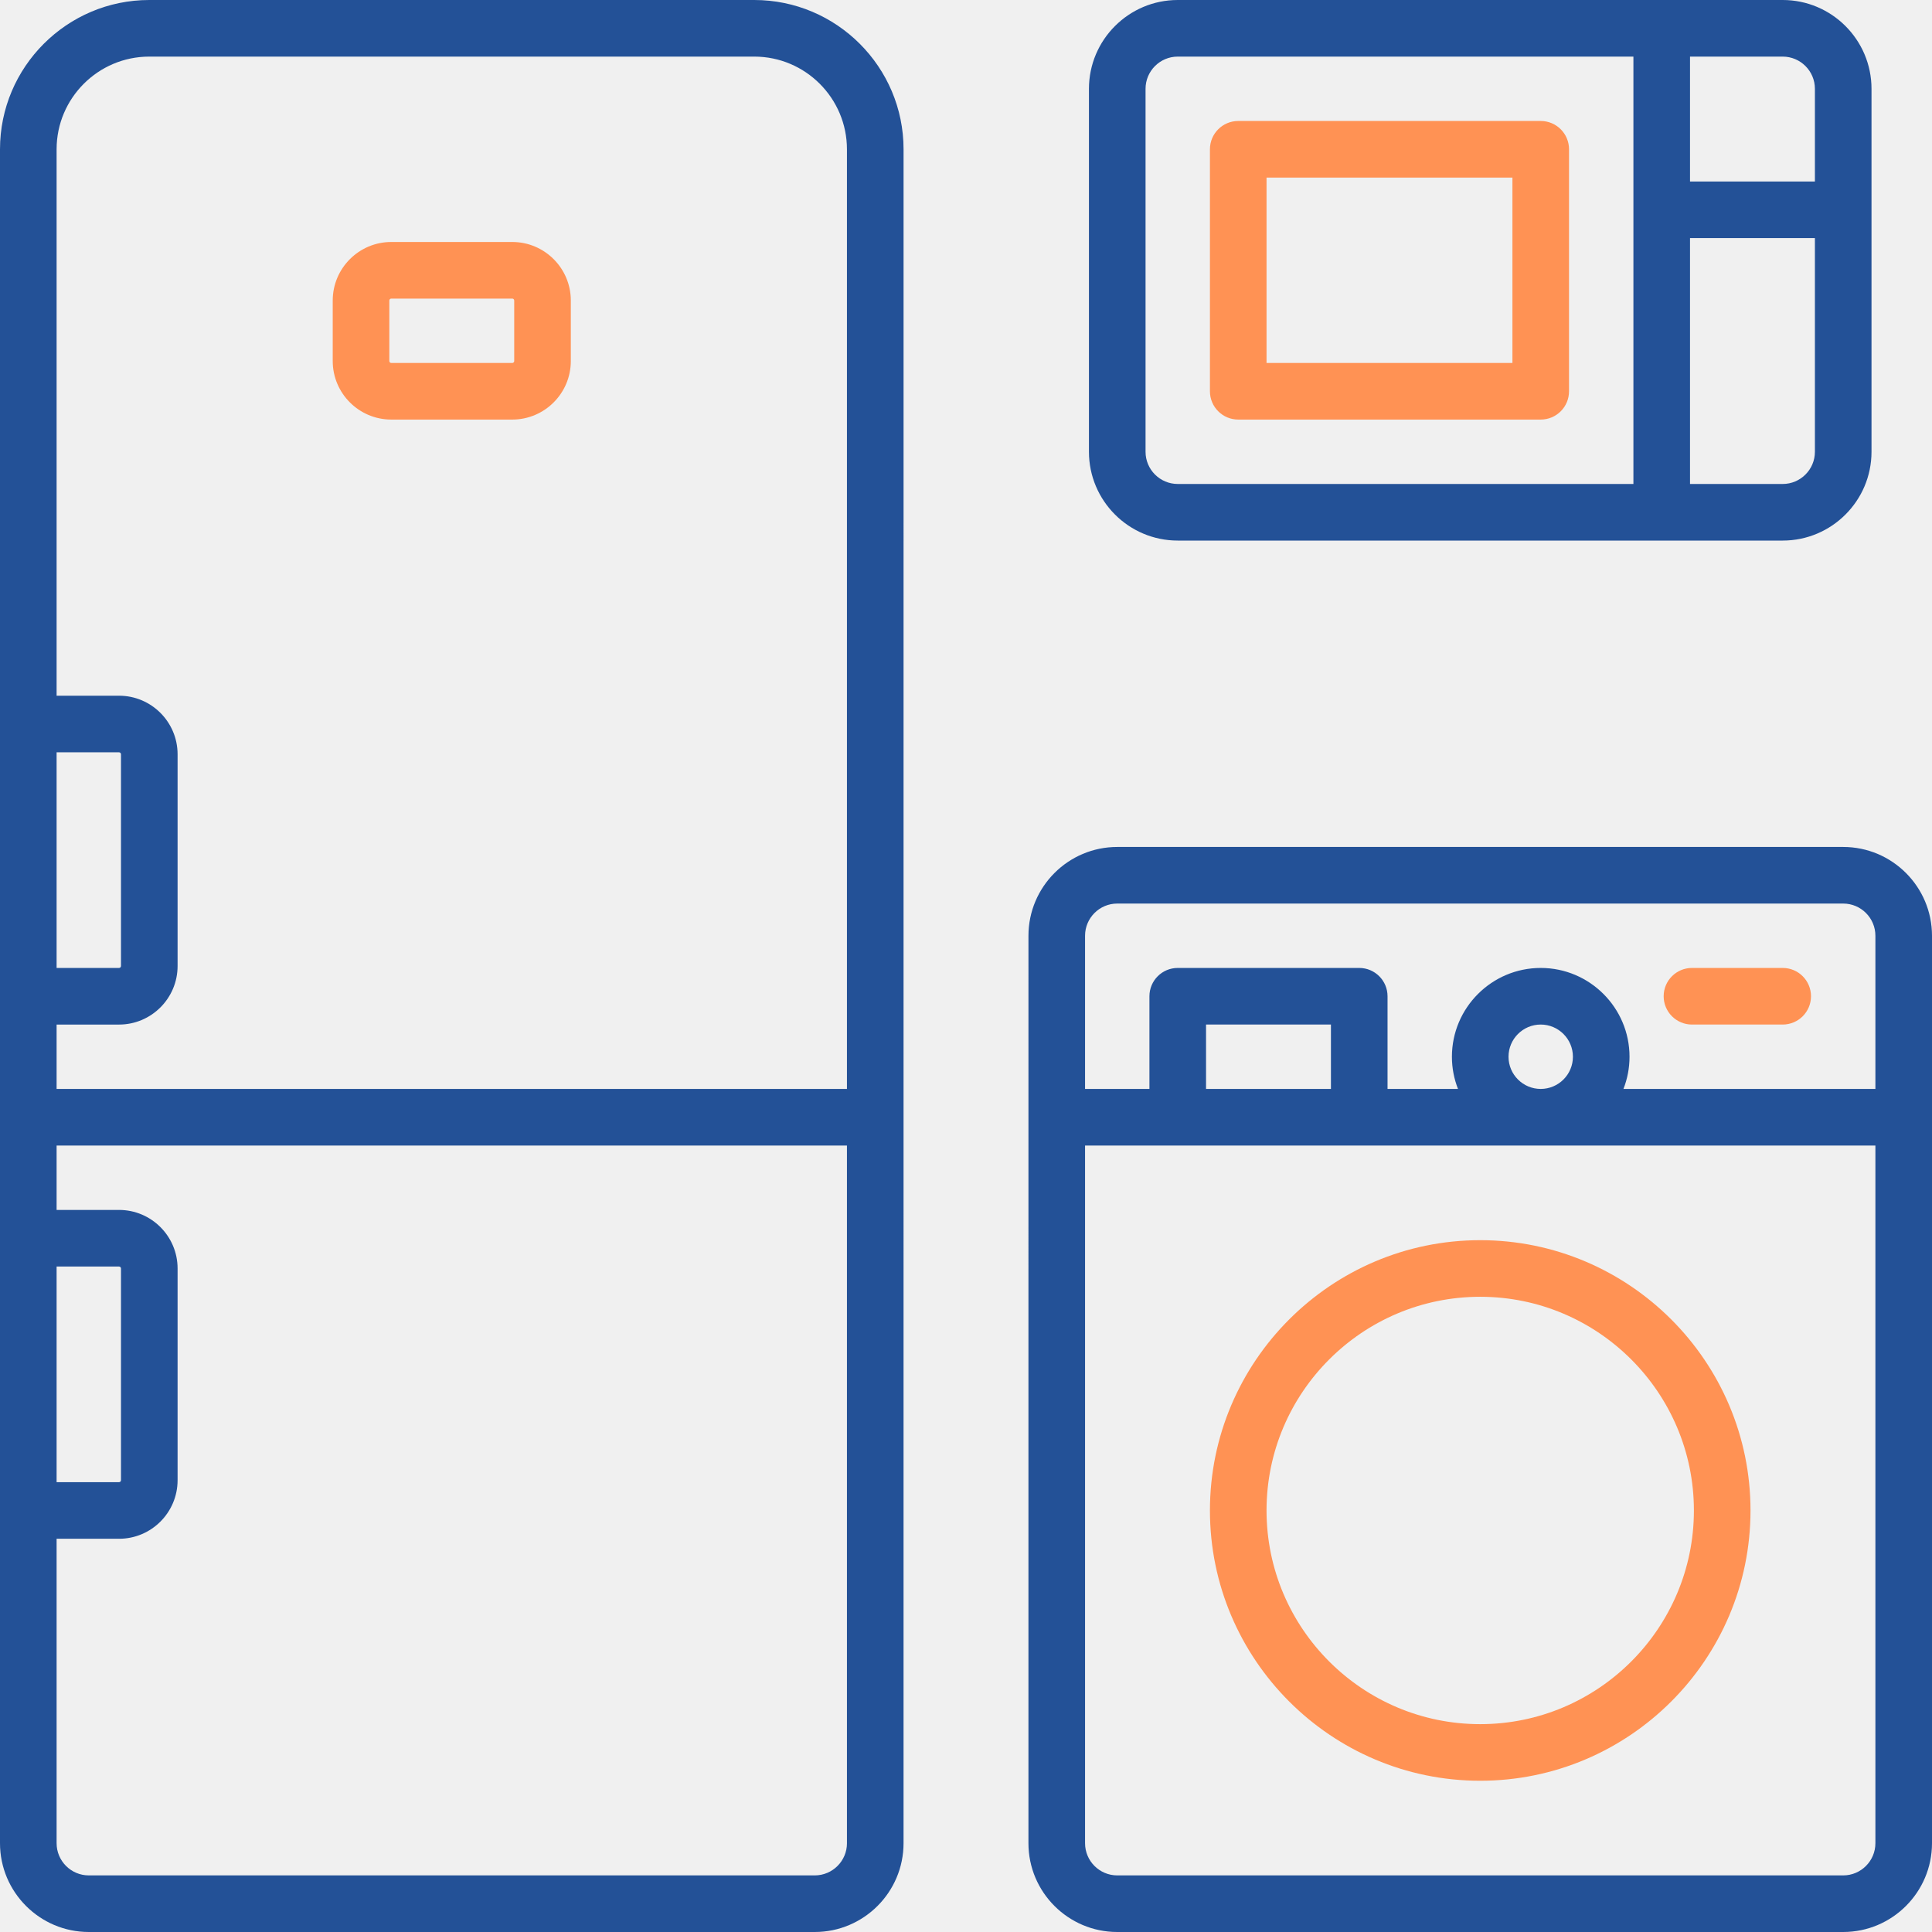
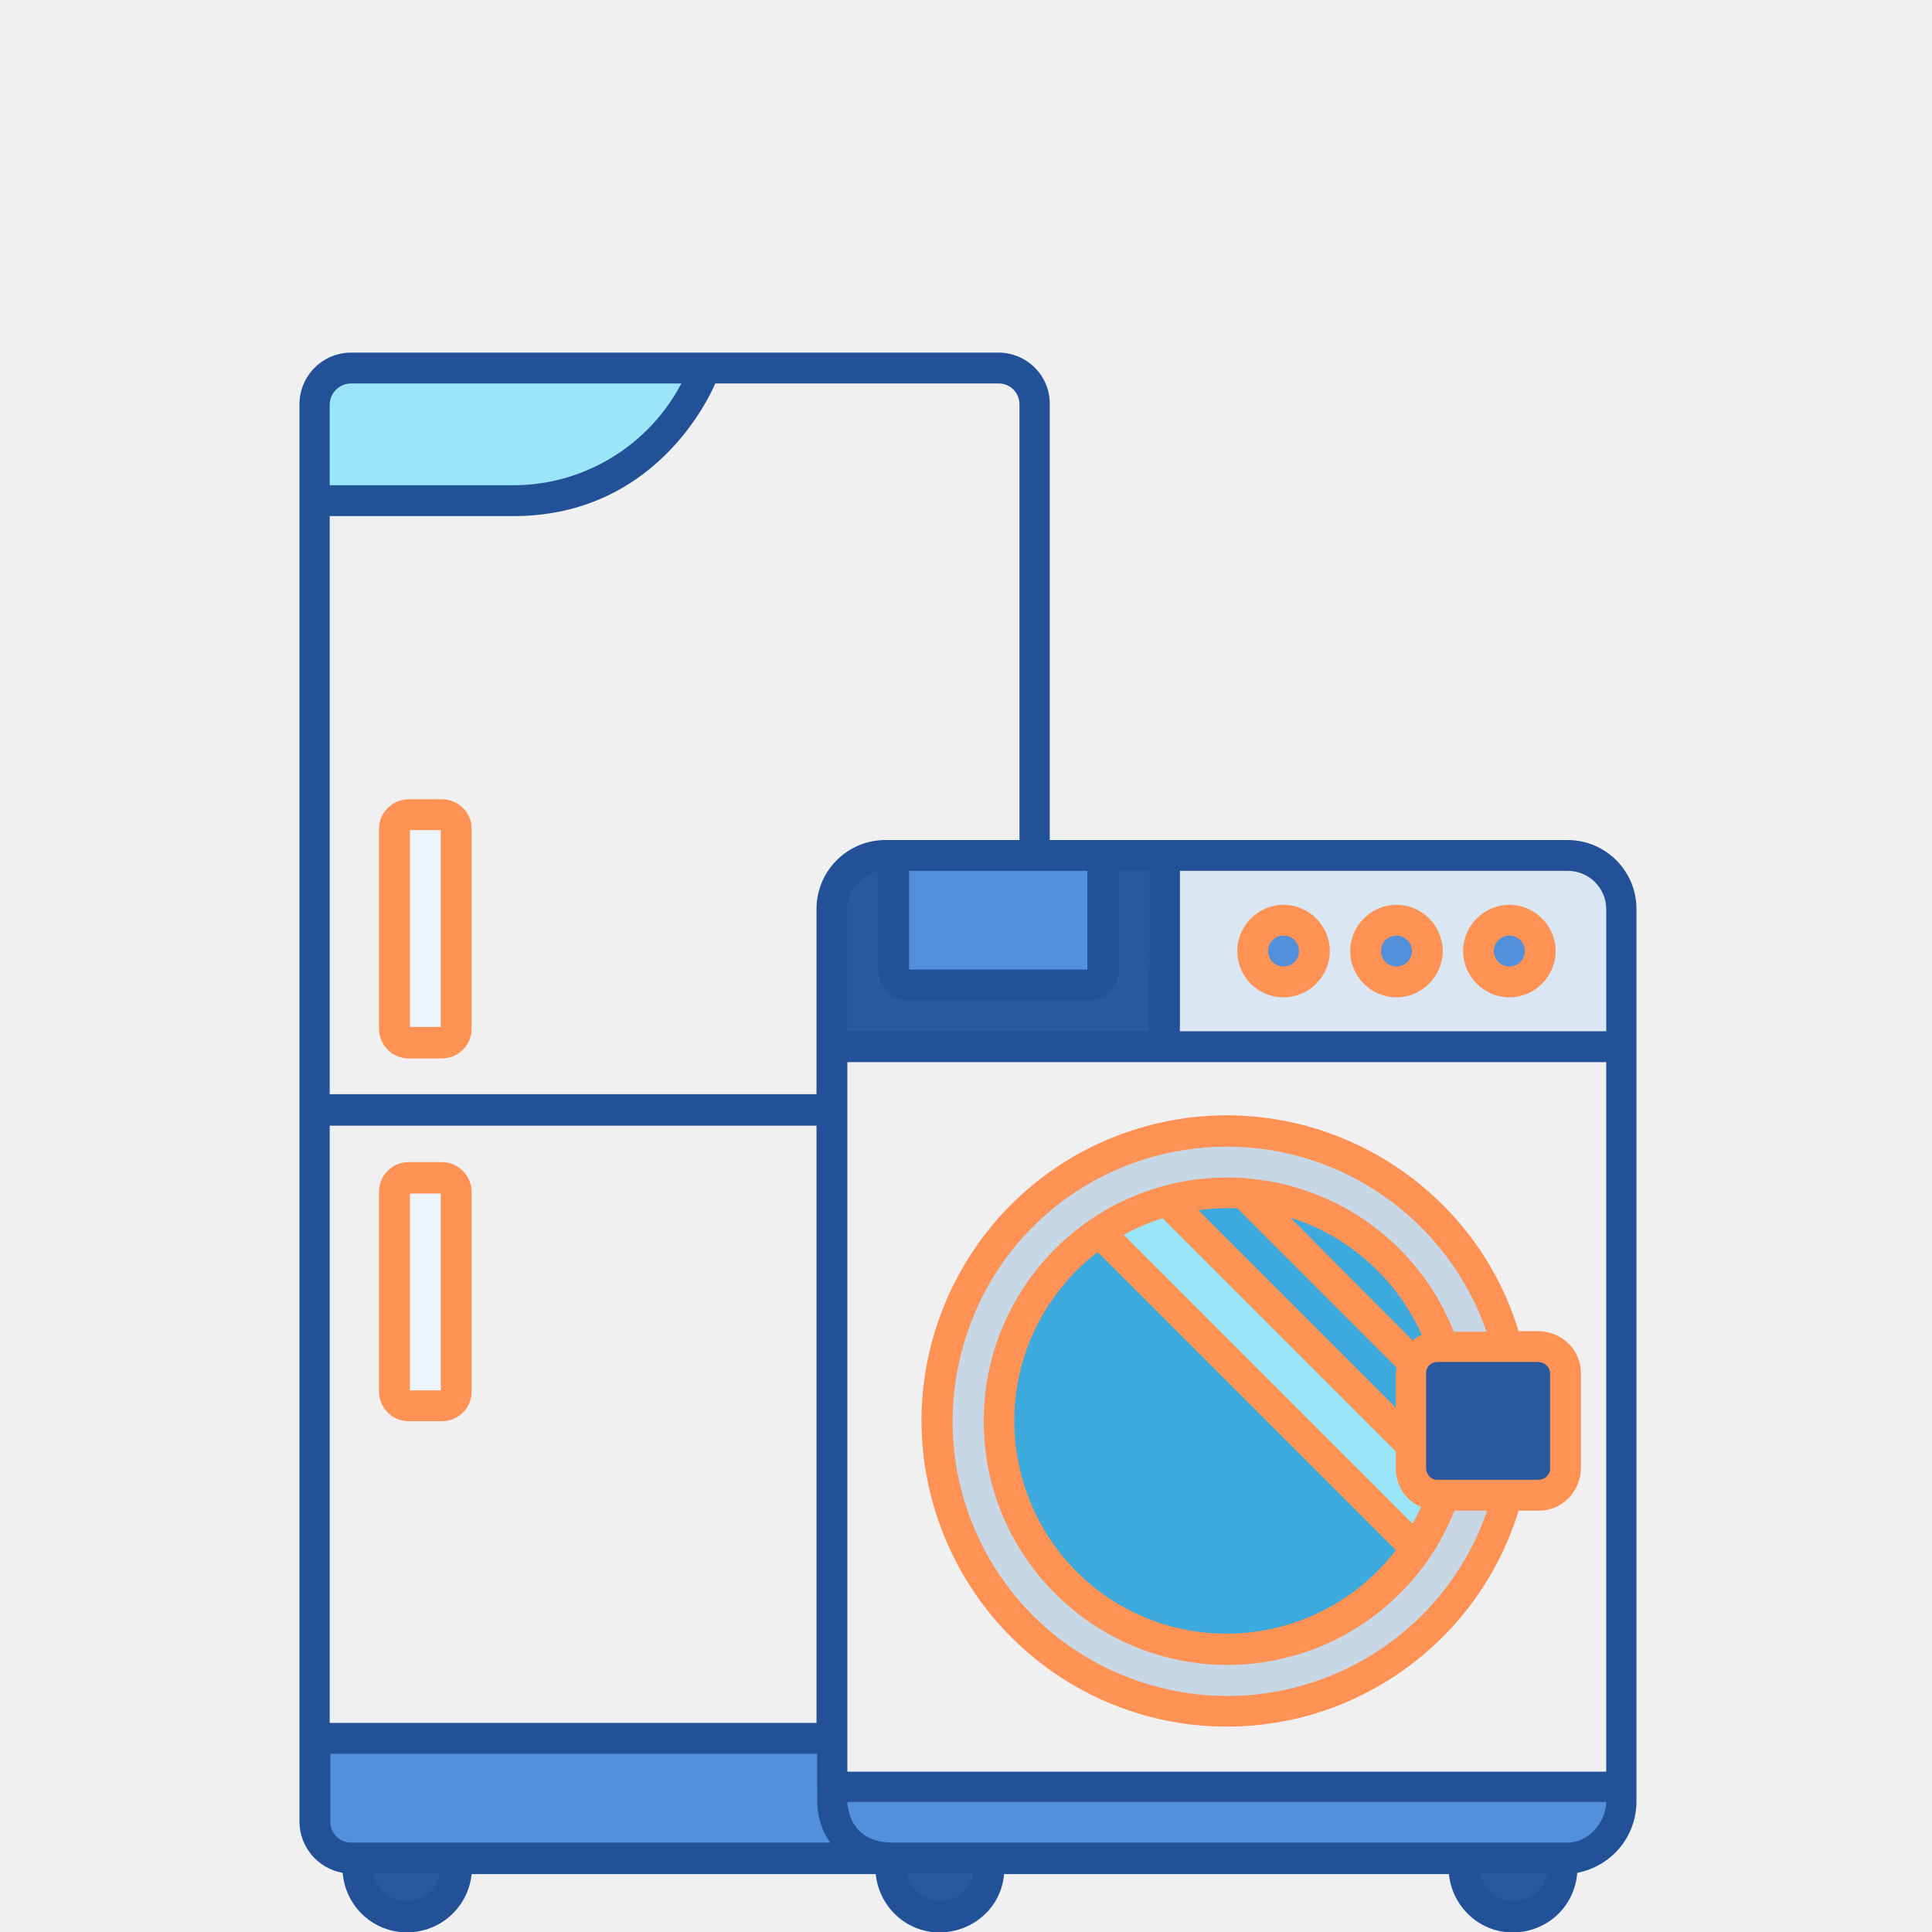
- <svg xmlns="http://www.w3.org/2000/svg" width="512" height="512" viewBox="0 0 512 512" fill="none">
-   <path d="M488.469 224.453H399.773V143.258H472.438C485.41 143.258 495.969 132.703 495.969 119.727V23.531C495.969 10.559 485.41 0 472.438 0H312.113C299.137 0 288.582 10.559 288.582 23.531V79.129H239.453V39.562C239.453 17.75 221.703 0 199.887 0H39.562C17.75 0 0 17.75 0 39.562V488.469C0 501.441 10.559 512 23.531 512H215.918C228.895 512 239.449 501.441 239.449 488.469V375.727H272.547V488.469C272.547 501.445 283.105 512 296.078 512H488.469C501.441 512 512 501.441 512 488.469V247.984C512 235.008 501.441 224.453 488.469 224.453ZM497 247.984V288.582H430.23C431.266 285.934 431.84 283.059 431.84 280.051C431.84 267.074 421.281 256.516 408.309 256.516C395.332 256.516 384.773 267.074 384.773 280.051C384.773 283.059 385.348 285.934 386.383 288.582H367.711V264.016C367.711 259.875 364.352 256.516 360.211 256.516H312.113C307.973 256.516 304.613 259.875 304.613 264.016V288.582H287.551V247.984C287.551 243.277 291.379 239.453 296.082 239.453H488.469C493.172 239.453 497 243.277 497 247.984ZM399.773 280.047C399.773 275.344 403.602 271.516 408.305 271.516C413.012 271.516 416.84 275.344 416.84 280.047C416.84 284.754 413.012 288.578 408.305 288.578C403.602 288.578 399.773 284.754 399.773 280.047ZM319.613 288.582V271.516H352.711V288.582H319.613ZM472.438 128.258H447.871V63.098H480.969V119.727C480.969 124.43 477.141 128.258 472.438 128.258ZM480.969 23.531V48.098H447.871V15H472.434C477.141 15 480.969 18.828 480.969 23.531ZM303.582 23.531C303.582 18.828 307.41 15 312.113 15H432.871V128.258H312.113C307.406 128.258 303.582 124.43 303.582 119.727V23.531ZM15 335.645H31.547C31.832 335.645 32.062 335.875 32.062 336.16V392.273C32.062 392.559 31.832 392.789 31.547 392.789H15V335.645ZM15 199.371H31.547C31.832 199.371 32.062 199.602 32.062 199.887V256C32.062 256.285 31.832 256.516 31.547 256.516H15V199.371ZM224.453 488.469C224.453 493.172 220.625 497 215.922 497H23.531C18.828 497 15 493.172 15 488.469V407.789H31.547C40.105 407.789 47.062 400.832 47.062 392.273V336.16C47.062 327.605 40.105 320.645 31.547 320.645H15V303.582H225.5C229.641 303.582 191.355 300.223 191.355 296.082C191.355 291.941 220.062 288.578 215.922 288.578L15 288.582V271.52H31.547C40.105 271.52 47.062 264.559 47.062 256.004V199.891C47.062 191.332 40.105 184.371 31.547 184.371H15V39.562C15 26.02 26.02 15 39.562 15H199.887C213.434 15 224.449 26.02 224.449 39.562V288.578H215.922C183.855 288.582 185.5 291.941 185.5 296.082C185.5 300.227 211.781 303.578 215.922 303.578H224.449V488.469H224.453ZM239.449 375.727L239.453 79.129H288.582V119.727C288.582 132.703 299.137 143.258 312.113 143.258H399.773V224.453H296.082C283.105 224.453 272.551 235.008 272.551 247.984L272.547 375.727H239.449ZM488.469 497H296.082C291.375 497 287.551 493.172 287.551 488.469V303.582H497V488.469C497 493.172 493.172 497 488.469 497Z" fill="#235197" />
-   <path d="M135.758 64.129H103.691C95.137 64.129 88.176 71.09 88.176 79.644V95.676C88.176 104.234 95.137 111.191 103.691 111.191H135.758C144.312 111.191 151.273 104.234 151.273 95.676V79.644C151.273 71.09 144.312 64.129 135.758 64.129ZM136.273 95.676C136.273 95.961 136.043 96.191 135.758 96.191H103.691C103.406 96.191 103.176 95.961 103.176 95.676V79.644C103.176 79.359 103.406 79.129 103.691 79.129H135.758C136.043 79.129 136.273 79.359 136.273 79.644V95.676Z" fill="#FF9254" />
-   <path d="M448.387 271.516H472.434C476.578 271.516 479.934 268.156 479.934 264.016C479.934 259.875 476.578 256.516 472.434 256.516H448.387C444.246 256.516 440.887 259.875 440.887 264.016C440.887 268.156 444.246 271.516 448.387 271.516Z" fill="#FF9254" />
-   <path d="M392.273 328.66C352.777 328.66 320.645 360.793 320.645 400.289C320.645 439.785 352.777 471.918 392.273 471.918C431.77 471.918 463.902 439.785 463.902 400.289C463.902 360.793 431.77 328.66 392.273 328.66ZM392.273 456.918C361.047 456.918 335.645 431.516 335.645 400.289C335.645 369.062 361.051 343.66 392.273 343.66C423.5 343.66 448.902 369.066 448.902 400.289C448.902 431.516 423.5 456.918 392.273 456.918Z" fill="#FF9254" />
-   <path d="M328.145 111.191H408.309C412.449 111.191 415.809 107.836 415.809 103.691V39.562C415.809 35.422 412.449 32.062 408.309 32.062H328.145C324.004 32.062 364.5 35.422 364.5 39.562C364.5 43.707 331.504 47.062 335.645 47.062H400.809V96.191H335.645V47.062H360.211C364.352 47.062 367.711 43.707 367.711 39.562C367.711 35.422 364.352 32.062 360.211 32.062H328.145C324.004 32.062 320.645 35.422 320.645 39.562V103.691C320.645 107.836 324.004 111.191 328.145 111.191Z" fill="#FF9254" />
+ <svg xmlns="http://www.w3.org/2000/svg" width="400" height="400" viewBox="0 0 400 400" fill="none">
+   <g clip-path="url(#clip0)">
+     <path d="M74.008 384.687V386.603C74.008 392.224 78.606 396.823 84.227 396.823C89.847 396.823 94.446 392.224 94.446 386.603V384.687H74.008Z" fill="#29589F" />
+     <path d="M184.376 384.687V386.603C184.376 392.224 188.974 396.823 194.595 396.823C200.215 396.823 204.814 392.224 204.814 386.603V384.687H184.376Z" fill="#29589F" />
+     <path d="M303.174 384.687V386.603C303.174 392.224 307.773 396.823 313.394 396.823C319.014 396.823 323.613 392.224 323.613 386.603V384.687H303.174Z" fill="#29589F" />
+     <path d="M172.24 369.997V372.935C172.24 379.067 177.222 384.687 183.354 384.687H324.635C330.766 384.687 335.748 379.067 335.748 372.935V369.997H172.24Z" fill="#5290DB" />
+     <path d="M297.682 309.576C294.744 309.576 292.317 307.149 292.189 304.083V284.283C292.189 281.345 294.616 278.918 297.682 278.79H312.116C303.685 246.727 270.856 227.566 238.793 236.125C206.73 244.684 187.569 277.385 196.128 309.448C204.559 341.511 237.388 360.672 269.451 352.114C290.4 346.621 306.624 330.27 312.116 309.448H297.682V309.576Z" fill="#C7D7E5" />
+     <path d="M297.682 278.918H318.759C321.697 278.918 324.252 281.345 324.252 284.411V304.211C324.252 307.149 321.825 309.704 318.759 309.704H297.682C294.744 309.704 292.189 307.277 292.189 304.211V284.411C292.189 281.345 294.616 278.918 297.682 278.918Z" fill="#29589F" />
+     <path d="M297.682 309.576C294.744 309.576 292.317 307.149 292.189 304.083V284.283C292.189 281.345 294.616 278.918 297.682 278.79H298.704C290.273 254.136 263.319 240.979 238.665 249.41C214.011 257.841 200.854 284.794 209.285 309.448C217.716 334.102 244.669 347.259 269.323 338.828C283.119 334.102 293.977 323.244 298.704 309.448H297.682V309.576Z" fill="#3CAADC" />
+     <path d="M241.603 248.644C236.622 250.049 231.895 252.22 227.552 255.031L293.083 320.562C295.382 317.113 297.298 313.408 298.576 309.448H297.554C294.616 309.448 292.189 307.021 292.061 303.955V299.101L241.603 248.644Z" fill="#9BE5F9" />
+     <path d="M324.635 177.109H183.354C177.222 177.109 172.24 182.091 172.24 188.222V216.708H335.748V188.222C335.748 182.091 330.766 177.109 324.635 177.109Z" fill="#DAE6F1" />
+     <path d="M265.746 203.296C269.274 203.296 272.134 200.436 272.134 196.909C272.134 193.381 269.274 190.521 265.746 190.521C262.219 190.521 259.359 193.381 259.359 196.909C259.359 200.436 262.219 203.296 265.746 203.296Z" fill="#5290DB" />
+     <path d="M289.123 203.296C292.65 203.296 295.51 200.436 295.51 196.909C295.51 193.381 292.65 190.521 289.123 190.521C285.596 190.521 282.736 193.381 282.736 196.909C282.736 200.436 285.596 203.296 289.123 203.296Z" fill="#5290DB" />
+     <path d="M312.5 203.296C316.027 203.296 318.887 200.436 318.887 196.909C318.887 193.381 316.027 190.521 312.5 190.521C308.972 190.521 306.113 193.381 306.113 196.909C306.113 200.436 308.972 203.296 312.5 203.296Z" fill="#5290DB" />
+     <path d="M241.092 177.109H183.354C177.222 177.109 172.24 182.091 172.24 188.222V216.708H241.092V177.109Z" fill="#29589F" />
+     <path d="M185.014 177.109V200.741C185.014 202.529 186.419 203.934 188.208 203.934H225.253C227.041 203.934 228.446 202.529 228.446 200.741V177.109H185.014Z" fill="#5290DB" />
+     <path d="M184.376 384.687H183.354C177.222 384.687 172.24 379.067 172.24 372.935V359.906H65.066V377.151C65.066 381.366 68.515 384.687 72.603 384.687H184.376Z" fill="#5290DB" />
+     <path d="M84.61 168.678H91.508C93.169 168.678 94.446 169.955 94.446 171.616V213.004C94.446 214.664 93.169 215.942 91.508 215.942H84.61C82.95 215.942 81.672 214.664 81.672 213.004V171.488C81.672 169.955 82.95 168.678 84.61 168.678V168.678Z" fill="#EDF4FC" />
+     <path d="M84.61 243.789H91.508C93.169 243.789 94.446 245.067 94.446 246.727V288.115C94.446 289.776 93.169 291.053 91.508 291.053H84.61C82.95 291.053 81.672 289.776 81.672 288.115V246.727C81.672 245.195 82.95 243.789 84.61 243.789Z" fill="#EDF4FC" />
+     <path d="M72.73 76.194C68.515 76.194 65.194 79.642 65.194 83.73V103.658H106.454C123.188 103.658 138.389 93.694 145.159 78.365L146.053 76.194H72.73Z" fill="#9BE5F9" />
+     <path d="M253.994 357.479C281.714 357.479 306.24 339.339 314.416 312.769H318.631C323.358 312.769 327.19 308.937 327.317 304.083V284.283C327.317 279.557 323.485 275.725 318.631 275.597H314.416C304.196 242.256 268.812 223.479 235.472 233.698C202.132 243.917 183.354 279.301 193.573 312.642C201.748 339.339 226.275 357.479 253.994 357.479ZM320.93 284.283V304.083C320.93 305.36 319.909 306.255 318.631 306.382H297.554C296.276 306.382 295.382 305.36 295.255 304.083V284.283C295.255 283.006 296.276 281.984 297.554 281.984H318.631C319.909 282.112 320.93 283.133 320.93 284.283ZM227.296 259.246L288.995 320.945C274.177 340.234 246.585 343.938 227.296 329.248C208.008 314.43 204.303 286.838 218.993 267.549C221.42 264.356 224.103 261.545 227.296 259.246ZM240.709 252.22L288.995 300.506V304.083C288.995 307.532 291.039 310.726 294.233 312.003C293.849 312.769 293.083 314.43 292.444 315.452L232.662 255.669C235.216 254.264 237.899 253.114 240.709 252.22ZM256.166 250.176L289.123 283.134C289.123 283.517 288.995 283.9 288.995 284.283V291.437L248.118 250.56C250.801 250.176 253.483 250.049 256.166 250.176ZM294.36 276.363C293.722 276.619 293.083 277.002 292.444 277.513L267.152 252.092C279.287 255.925 289.123 264.739 294.36 276.363ZM253.994 237.402C278.265 237.402 299.853 252.859 307.773 275.725H301.003C293.849 257.585 276.988 245.322 257.571 243.917C256.421 243.789 255.272 243.789 254.122 243.789C226.275 243.789 203.664 266.399 203.664 294.247C203.664 322.094 226.275 344.705 254.122 344.705C274.816 344.705 293.466 332.058 301.131 312.769H307.901C297.682 342.405 265.363 358.245 235.6 348.026C205.836 337.807 190.124 305.488 200.343 275.725C208.135 252.731 229.724 237.402 253.994 237.402Z" fill="#FF9254" />
+     <path d="M265.746 206.489C270.984 206.489 275.327 202.146 275.327 196.909C275.327 191.671 270.984 187.328 265.746 187.328C260.509 187.328 256.166 191.671 256.166 196.909C256.166 202.146 260.381 206.489 265.746 206.489ZM265.746 193.715C267.535 193.715 268.94 195.12 268.94 196.909C268.94 198.697 267.535 200.102 265.746 200.102C263.958 200.102 262.553 198.697 262.553 196.909C262.553 195.12 263.958 193.715 265.746 193.715Z" fill="#FF9254" />
+     <path d="M289.123 206.489C294.36 206.489 298.704 202.146 298.704 196.909C298.704 191.671 294.36 187.328 289.123 187.328C283.886 187.328 279.542 191.671 279.542 196.909C279.542 202.146 283.886 206.489 289.123 206.489ZM289.123 193.715C290.911 193.715 292.317 195.12 292.317 196.909C292.317 198.697 290.911 200.102 289.123 200.102C287.335 200.102 285.93 198.697 285.93 196.909C285.93 195.12 287.335 193.715 289.123 193.715Z" fill="#FF9254" />
+     <path d="M312.5 206.489C317.737 206.489 322.08 202.146 322.08 196.909C322.08 191.671 317.737 187.328 312.5 187.328C307.262 187.328 302.919 191.671 302.919 196.909C302.919 202.146 307.262 206.489 312.5 206.489ZM312.5 193.715C314.288 193.715 315.693 195.12 315.693 196.909C315.693 198.697 314.288 200.102 312.5 200.102C310.711 200.102 309.306 198.697 309.306 196.909C309.306 195.12 310.711 193.715 312.5 193.715Z" fill="#FF9254" />
+     <path d="M206.73 73H72.73C66.726 73 62 77.854 62 83.73V377.151C62 382.388 65.832 386.859 70.942 387.753C71.581 395.162 77.968 400.655 85.377 400.016C91.891 399.505 97.001 394.396 97.64 388.009H181.31C182.076 395.418 188.591 400.783 195.872 400.016C202.259 399.378 207.369 394.396 207.88 388.009H299.981C300.747 395.418 307.262 400.783 314.543 400.016C321.058 399.378 326.04 394.268 326.551 387.753C333.705 386.348 338.814 380.216 338.814 372.935V188.222C338.814 180.302 332.427 173.915 324.507 173.915H217.333V83.73C217.46 77.854 212.606 73 206.73 73V73ZM211.073 83.73V173.915H183.354C175.434 173.915 169.047 180.302 169.047 188.222V226.544H68.259V106.851H106.326C137.239 106.851 147.97 79.515 148.097 79.387H206.73C209.157 79.387 211.073 81.303 211.073 83.73ZM332.555 219.902V366.804H175.434V219.902H332.555ZM324.635 381.494H184.376C183.865 381.366 176.839 381.749 175.561 374.213C175.434 373.829 175.434 373.446 175.434 373.063H332.555C332.427 377.662 328.595 381.494 324.635 381.494ZM68.259 233.059H169.047V356.712H68.259V233.059ZM72.73 79.387H141.072C134.301 92.289 120.888 100.464 106.326 100.464H68.259V83.858C68.259 81.303 70.303 79.387 72.73 79.387ZM84.227 393.629C80.906 393.629 77.968 391.202 77.329 387.881H91.125C90.486 391.202 87.548 393.629 84.227 393.629V393.629ZM72.73 381.494C70.303 381.494 68.387 379.578 68.387 377.151V363.099H169.174V369.997C169.43 371.402 168.28 376.256 171.857 381.494H72.73ZM194.595 393.629C191.274 393.629 188.336 391.202 187.697 387.881H201.493C200.854 391.202 198.044 393.629 194.595 393.629ZM313.394 393.629C310.072 393.629 307.134 391.202 306.496 387.881H320.292C319.653 391.202 316.843 393.629 313.394 393.629ZM332.555 188.222V213.515H244.286V180.302H324.635C328.978 180.302 332.555 183.879 332.555 188.222ZM237.899 213.515H175.434V188.222C175.434 184.39 178.116 181.196 181.821 180.43V200.741C181.821 204.19 184.631 207.128 188.208 207.128H225.253C228.702 207.128 231.64 204.317 231.64 200.741V180.302H238.027L237.899 213.515ZM225.125 200.741H188.208V180.302H225.125V200.741Z" fill="#235197" />
+     <path d="M91.508 165.484H84.61C81.289 165.484 78.478 168.167 78.478 171.616V213.004C78.478 216.325 81.161 219.135 84.61 219.135H91.508C94.829 219.135 97.64 216.453 97.64 213.004V171.488C97.64 168.167 94.829 165.484 91.508 165.484V165.484ZM91.253 212.621H84.866V171.871H91.253V212.621Z" fill="#FF9254" />
+     <path d="M91.508 240.596H84.61C81.289 240.596 78.478 243.278 78.478 246.727V288.115C78.478 291.437 81.161 294.247 84.61 294.247H91.508C94.829 294.247 97.64 291.564 97.64 288.115V246.727C97.64 243.406 94.829 240.596 91.508 240.596ZM91.253 287.86H84.866V247.111H91.253V287.86Z" fill="#FF9254" />
+   </g>
+   <defs>
+     <clipPath id="clip0">
+       <rect width="400" height="400" fill="white" />
+     </clipPath>
+   </defs>
</svg>
